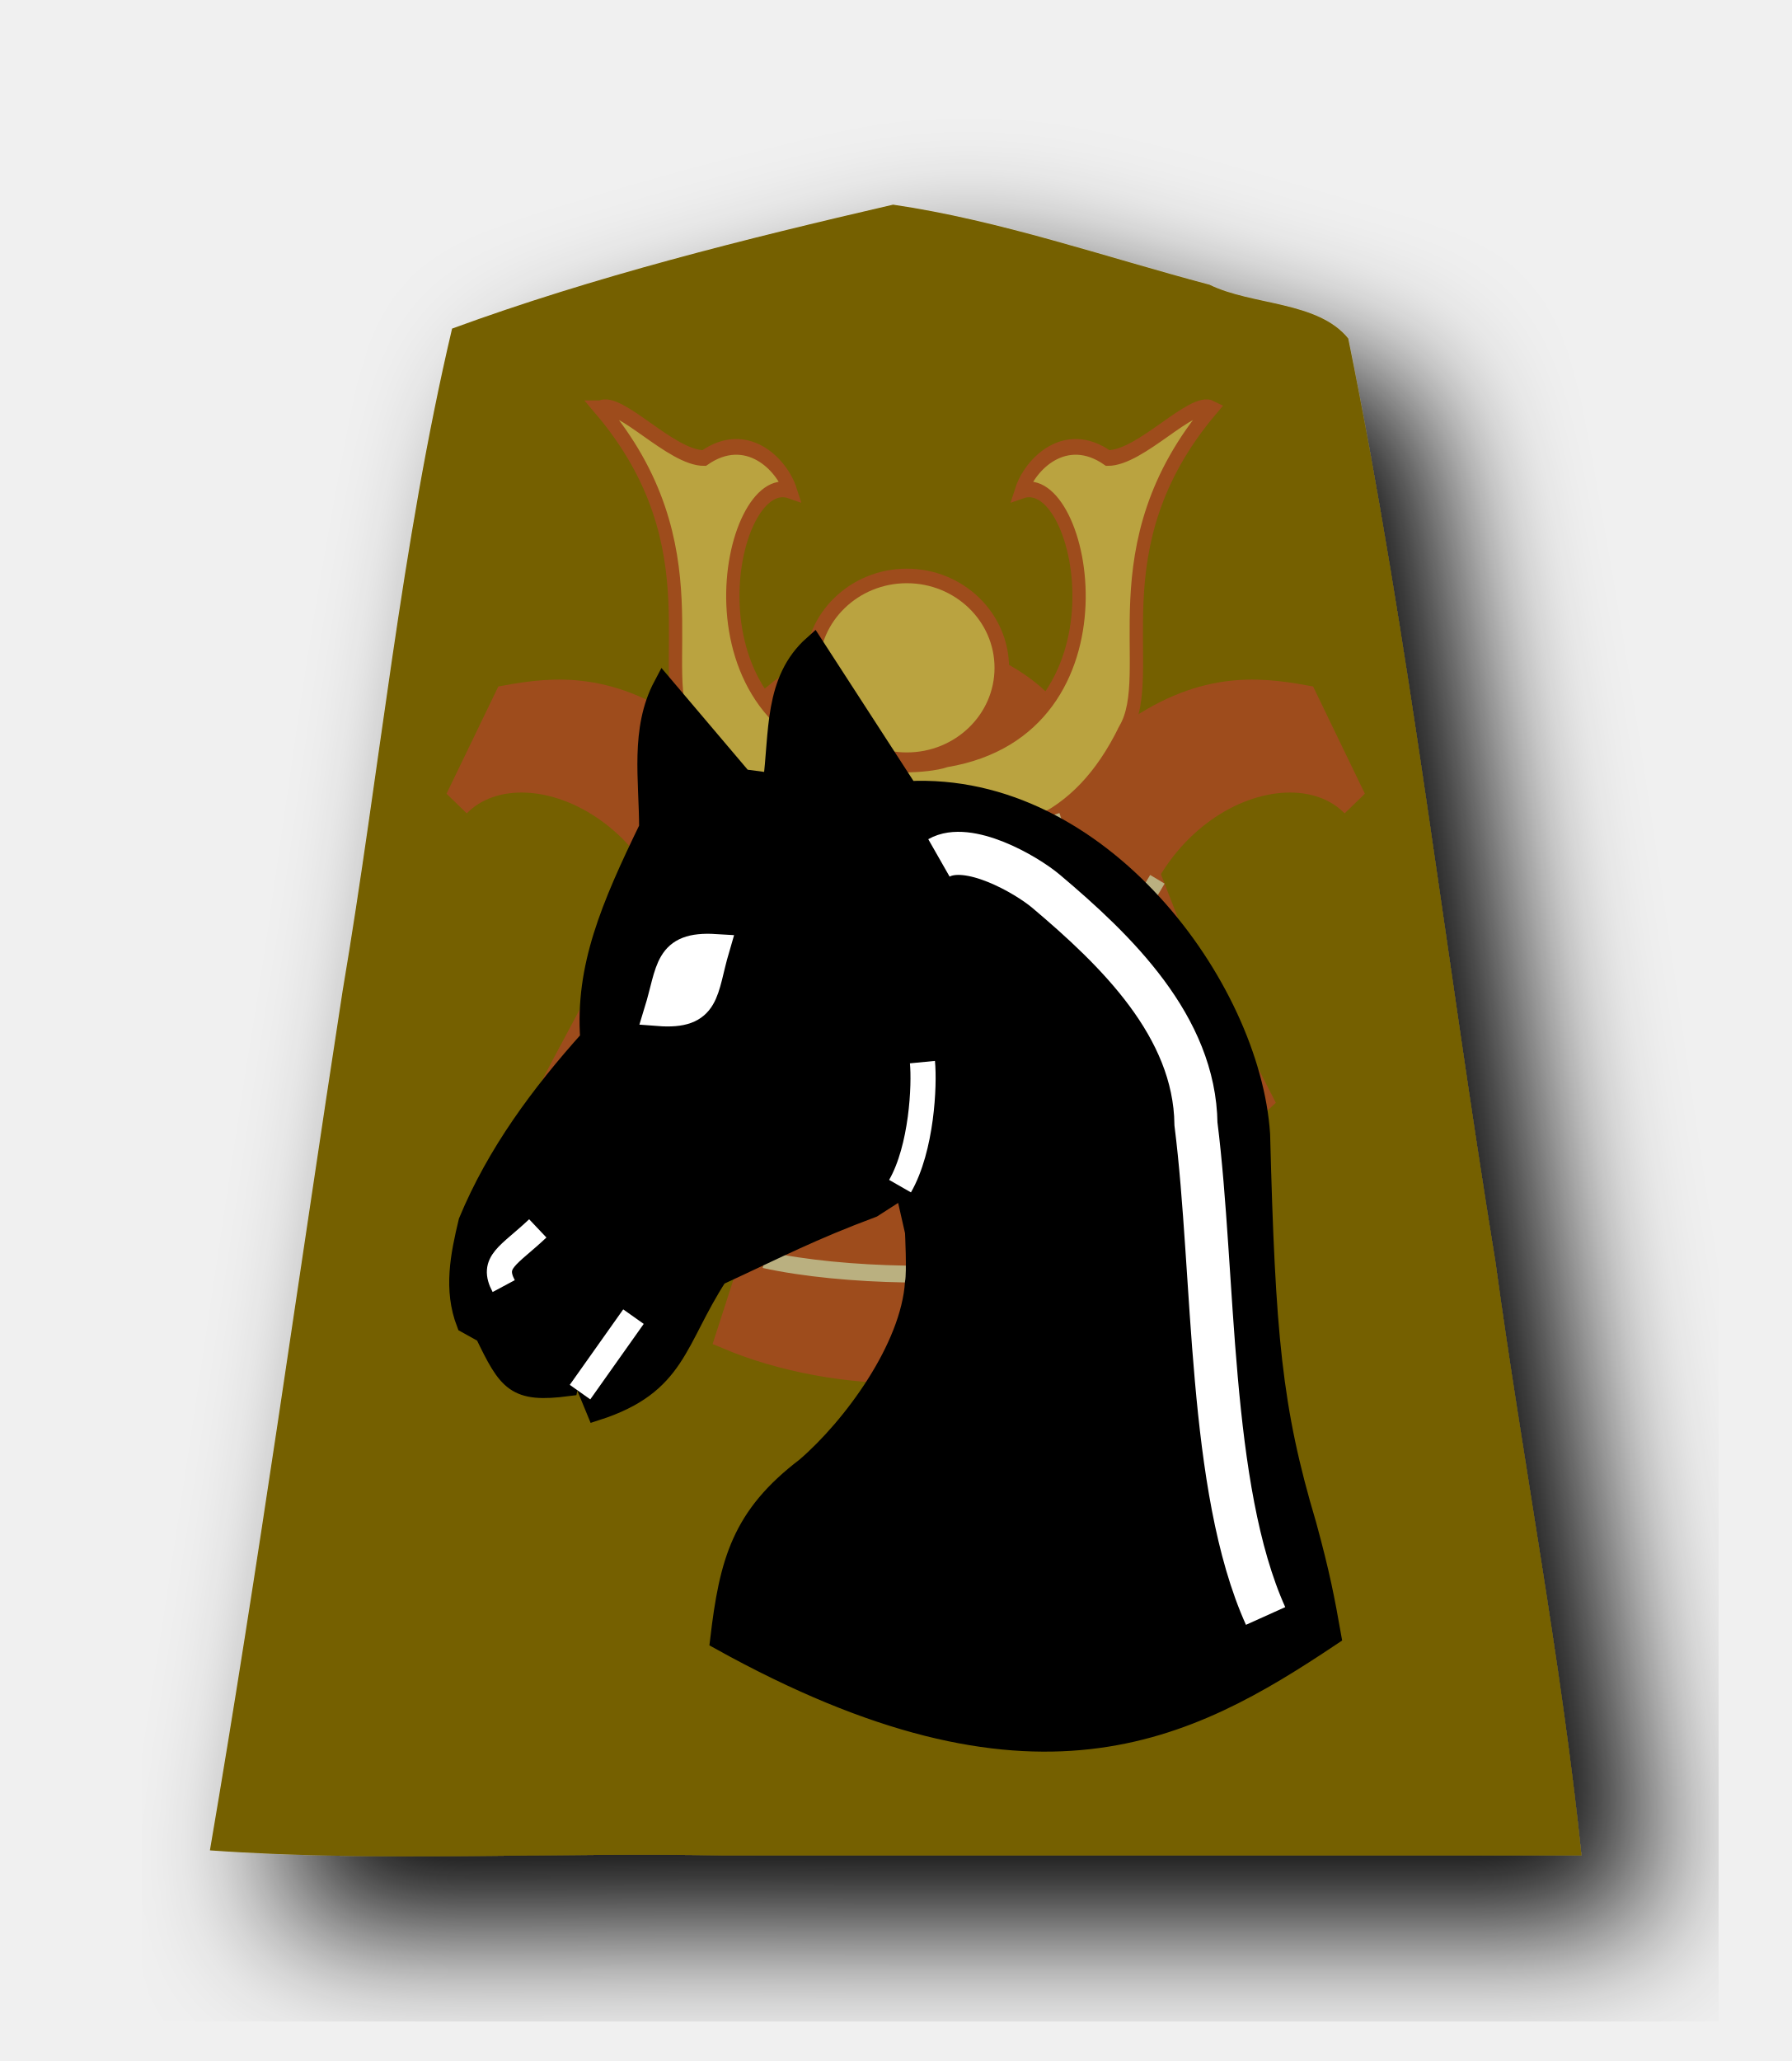
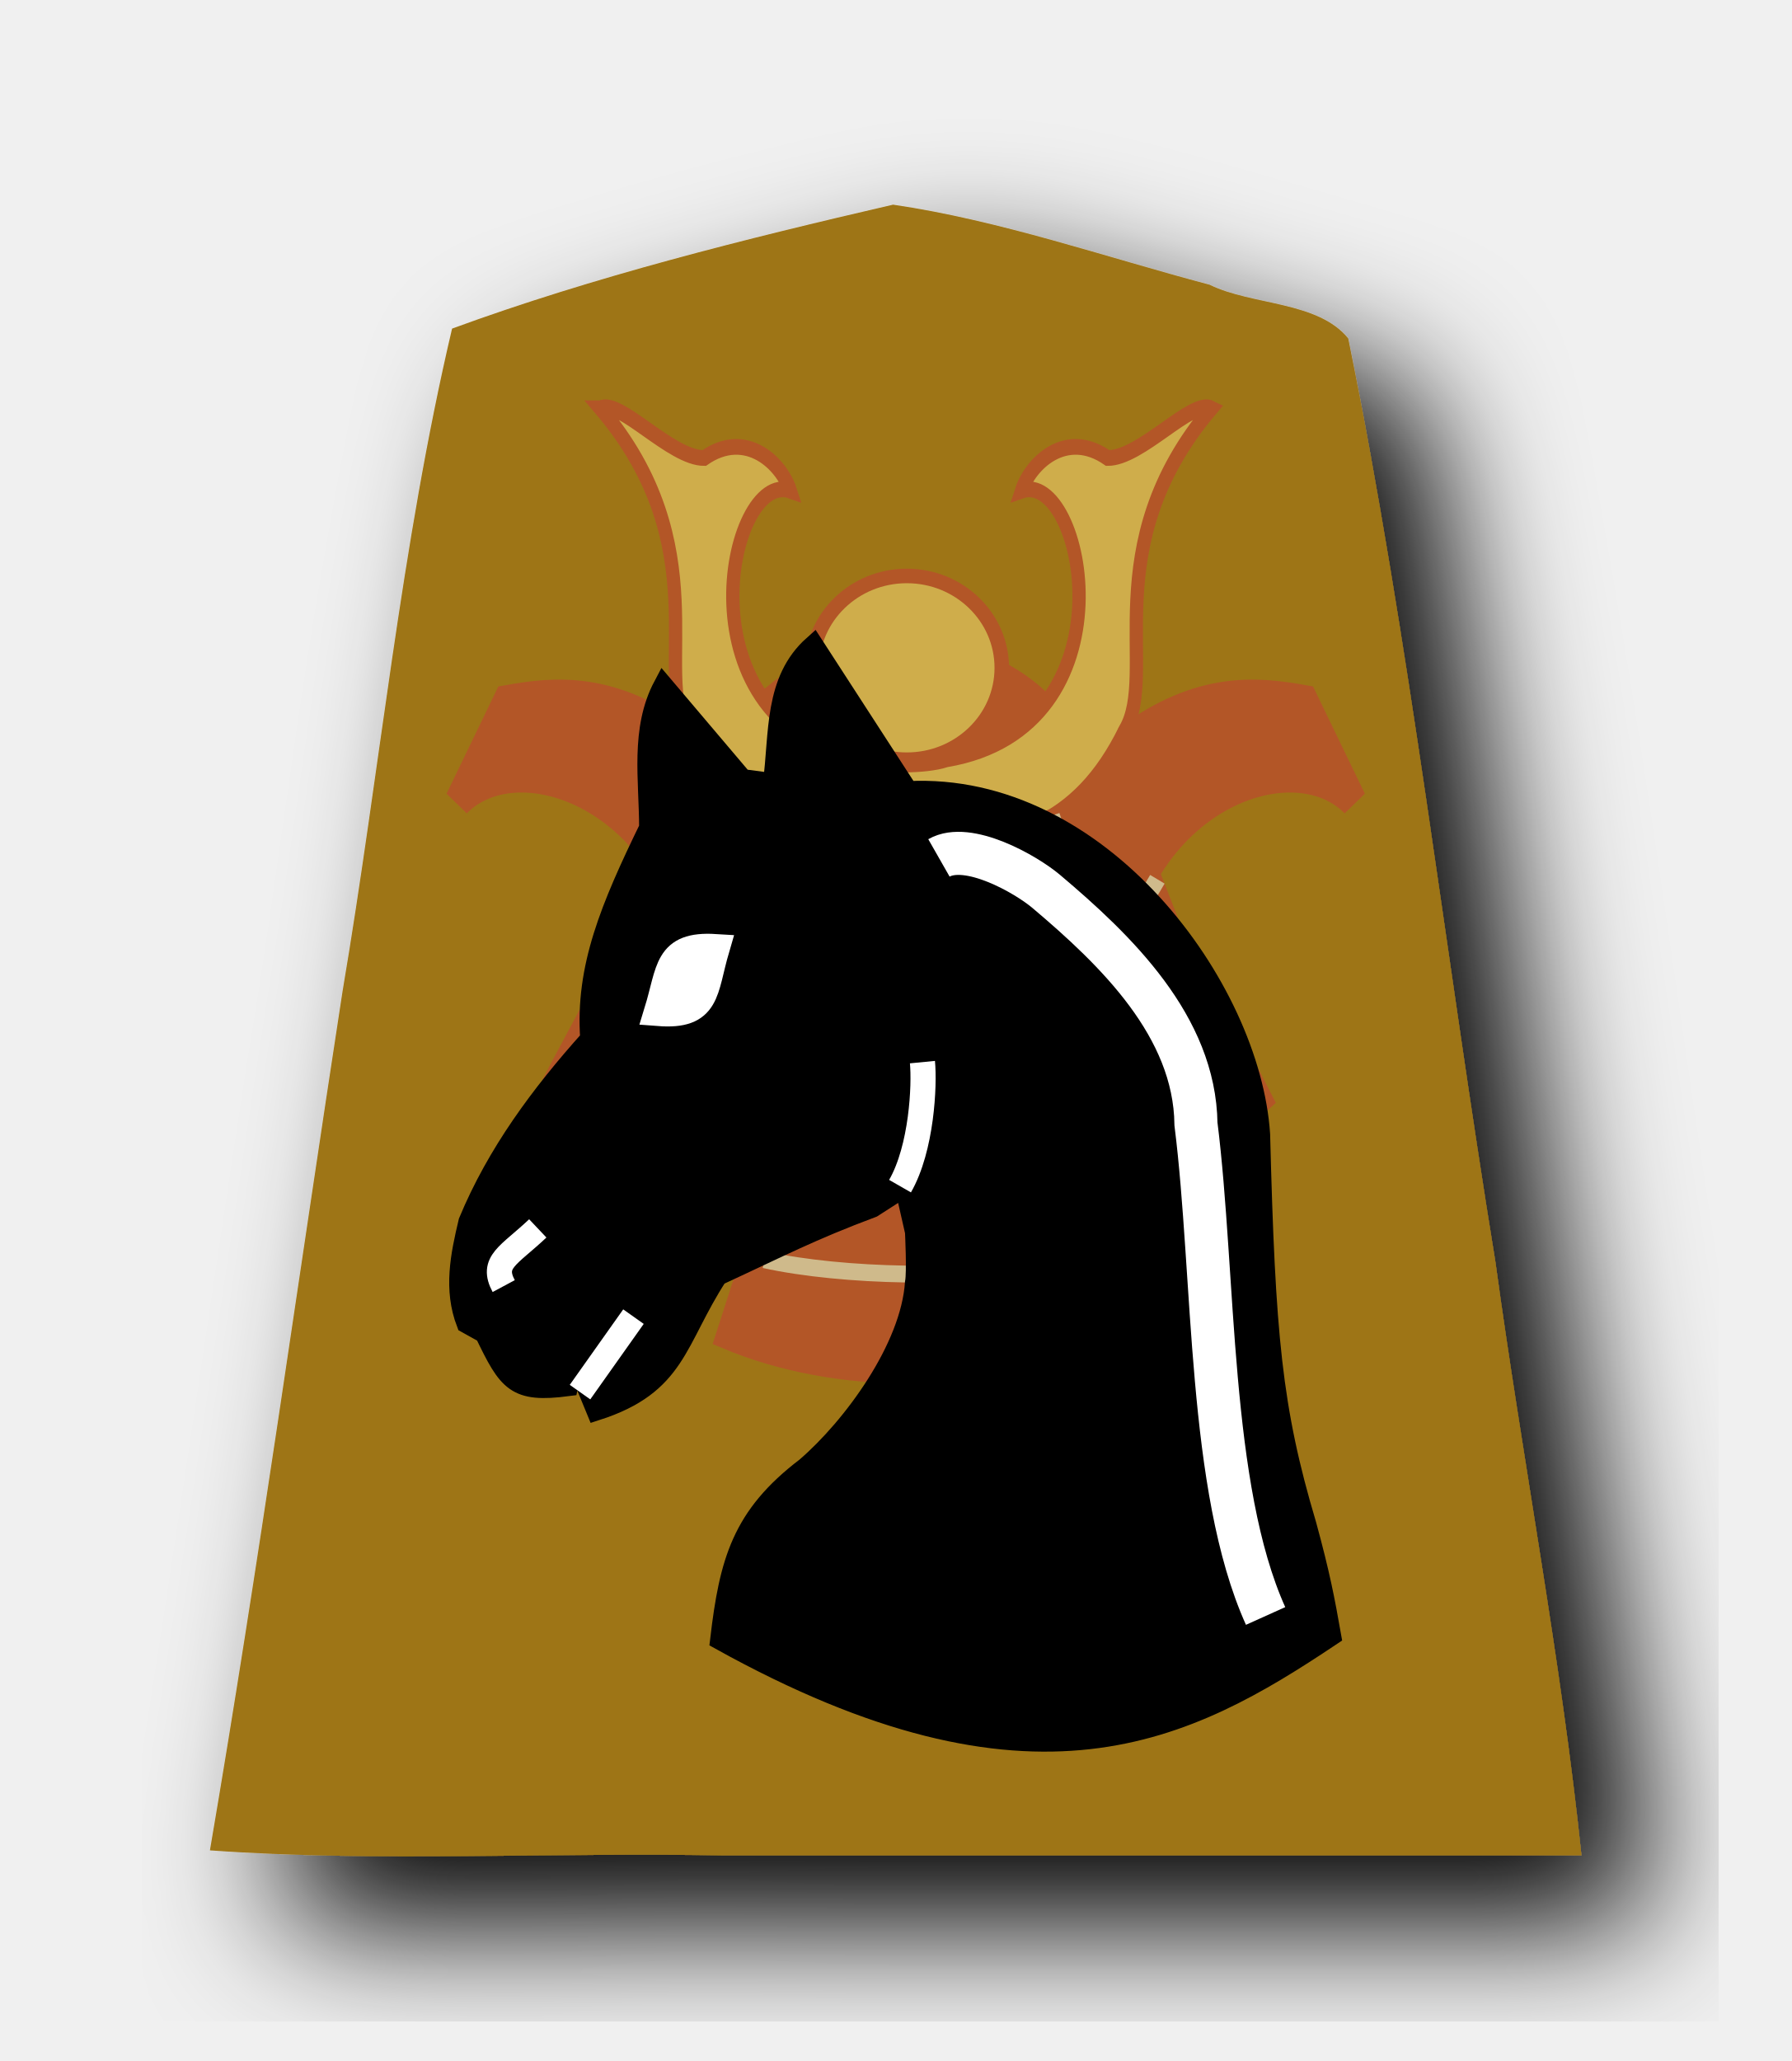
<svg xmlns="http://www.w3.org/2000/svg" width="52.157" height="60" version="1.1" id="svg1717">
  <defs id="defs1721">
    <filter style="color-interpolation-filters:sRGB" id="filter1552">
      <feFlood flood-opacity="0.498" flood-color="rgb(0,0,0)" result="flood" id="feFlood1542" />
      <feComposite in="flood" in2="SourceGraphic" operator="in" result="composite1" id="feComposite1544" />
      <feGaussianBlur in="composite1" stdDeviation="2.5" result="blur" id="feGaussianBlur1546" />
      <feOffset dx="4.57967e-15" dy="4.41314e-15" result="offset" id="feOffset1548" />
      <feComposite in="SourceGraphic" in2="offset" operator="over" result="composite2" id="feComposite1550" />
    </filter>
    <filter style="color-interpolation-filters:sRGB" id="filter1540">
      <feFlood flood-opacity="0.498" flood-color="rgb(0,0,0)" result="flood" id="feFlood1530" />
      <feComposite in="flood" in2="SourceGraphic" operator="in" result="composite1" id="feComposite1532" />
      <feGaussianBlur in="composite1" stdDeviation="2.5" result="blur" id="feGaussianBlur1534" />
      <feOffset dx="4.57967e-15" dy="4.41314e-15" result="offset" id="feOffset1536" />
      <feComposite in="SourceGraphic" in2="offset" operator="over" result="composite2" id="feComposite1538" />
    </filter>
    <filter id="drop-shadow-9">
      <feGaussianBlur in="SourceAlpha" result="blur" stdDeviation="2" id="feGaussianBlur5056" />
      <feOffset result="offsetBlur" dx="2" dy="2" id="feOffset5058" />
      <feBlend in="SourceGraphic" in2="offsetBlur" mode="normal" id="feBlend5060" />
    </filter>
    <filter id="drop-shadow-2">
      <feGaussianBlur in="SourceAlpha" result="blur" stdDeviation="2" id="feGaussianBlur6807" />
      <feOffset result="offsetBlur" dx="2" dy="2" id="feOffset6809" />
      <feBlend in="SourceGraphic" in2="offsetBlur" mode="normal" id="feBlend6811" />
    </filter>
    <filter id="drop-shadow-2-8">
      <feGaussianBlur in="SourceAlpha" result="blur" stdDeviation="2" id="feGaussianBlur6807-2" />
      <feOffset result="offsetBlur" dx="2" dy="2" id="feOffset6809-8" />
      <feBlend in="SourceGraphic" in2="offsetBlur" mode="normal" id="feBlend6811-0" />
    </filter>
    <filter id="drop-shadow-6">
      <feGaussianBlur in="SourceAlpha" result="blur" stdDeviation="2" id="feGaussianBlur5056-9" />
      <feOffset result="offsetBlur" dx="2" dy="2" id="feOffset5058-0" />
      <feBlend in="SourceGraphic" in2="offsetBlur" mode="normal" id="feBlend5060-9" />
    </filter>
    <filter id="drop-shadow-27">
      <feGaussianBlur in="SourceAlpha" result="blur" stdDeviation="2" id="feGaussianBlur5056-5" />
      <feOffset result="offsetBlur" dx="2" dy="2" id="feOffset5058-6" />
      <feBlend in="SourceGraphic" in2="offsetBlur" mode="normal" id="feBlend5060-96" />
    </filter>
    <filter id="drop-shadow-2-88">
      <feGaussianBlur in="SourceAlpha" result="blur" stdDeviation="2" id="feGaussianBlur6807-1" />
      <feOffset result="offsetBlur" dx="2" dy="2" id="feOffset6809-5" />
      <feBlend in="SourceGraphic" in2="offsetBlur" mode="normal" id="feBlend6811-7" />
    </filter>
    <filter id="drop-shadow-2-6">
      <feGaussianBlur in="SourceAlpha" result="blur" stdDeviation="2" id="feGaussianBlur6807-4" />
      <feOffset result="offsetBlur" dx="2" dy="2" id="feOffset6809-6" />
      <feBlend in="SourceGraphic" in2="offsetBlur" mode="normal" id="feBlend6811-8" />
    </filter>
    <filter id="drop-shadow-62">
      <feGaussianBlur in="SourceAlpha" result="blur" stdDeviation="2" id="feGaussianBlur5056-7" />
      <feOffset result="offsetBlur" dx="2" dy="2" id="feOffset5058-9" />
      <feBlend in="SourceGraphic" in2="offsetBlur" mode="normal" id="feBlend5060-1" />
    </filter>
    <filter id="drop-shadow-1">
      <feGaussianBlur in="SourceAlpha" result="blur" stdDeviation="2" id="feGaussianBlur5056-0" />
      <feOffset result="offsetBlur" dx="2" dy="2" id="feOffset5058-7" />
      <feBlend in="SourceGraphic" in2="offsetBlur" mode="normal" id="feBlend5060-4" />
    </filter>
    <filter id="drop-shadow-2-67">
      <feGaussianBlur in="SourceAlpha" result="blur" stdDeviation="2" id="feGaussianBlur6807-7" />
      <feOffset result="offsetBlur" dx="2" dy="2" id="feOffset6809-4" />
      <feBlend in="SourceGraphic" in2="offsetBlur" mode="normal" id="feBlend6811-74" />
    </filter>
    <filter id="drop-shadow-2-86">
      <feGaussianBlur in="SourceAlpha" result="blur" stdDeviation="2" id="feGaussianBlur6807-6" />
      <feOffset result="offsetBlur" dx="2" dy="2" id="feOffset6809-9" />
      <feBlend in="SourceGraphic" in2="offsetBlur" mode="normal" id="feBlend6811-1" />
    </filter>
    <filter id="drop-shadow-22">
      <feGaussianBlur in="SourceAlpha" result="blur" stdDeviation="2" id="feGaussianBlur5056-0-5" />
      <feOffset result="offsetBlur" dx="2" dy="2" id="feOffset5058-0-0" />
      <feBlend in="SourceGraphic" in2="offsetBlur" mode="normal" id="feBlend5060-0" />
    </filter>
    <filter id="drop-shadow-6-1">
      <feGaussianBlur in="SourceAlpha" result="blur" stdDeviation="2" id="feGaussianBlur5056-9-7" />
      <feOffset result="offsetBlur" dx="2" dy="2" id="feOffset5058-0-5" />
      <feBlend in="SourceGraphic" in2="offsetBlur" mode="normal" id="feBlend5060-9-6" />
    </filter>
  </defs>
  <filter id="drop-shadow">
    <feGaussianBlur in="SourceAlpha" result="blur" stdDeviation="2" id="feGaussianBlur1692" />
    <feOffset result="offsetBlur" dx="2" dy="2" id="feOffset1694" />
    <feBlend in="SourceGraphic" in2="offsetBlur" mode="normal" id="feBlend1696" />
  </filter>
  <g id="layer1">
-     <g transform="translate(36.9605,-0.2786773)" id="g5765" style="fill:#756001;fill-opacity:1;filter:url(#drop-shadow-6-1)">
-       <path d="m -10.96,6.237 c -4.319,1 -8.69,2.088 -12.838,3.608 -1.492,6.331 -2.103,12.88 -3.191,19.305 -1.285,8.332 -2.439,16.689 -3.86,24.997 4.847,0.346 10,0.05 14.963,0.148 H 9.085 c -0.585,-5.657 -1.718,-11.523 -2.502,-17.26 -1.462,-8.96 -2.486,-18.012 -4.288,-26.903 -0.885,-1.093 -2.799,-0.957 -4.037,-1.564 -3.053,-0.81 -6.099,-1.875 -9.218,-2.332 z" id="path5763" style="fill:#756001;fill-opacity:1" />
+     <g transform="translate(36.9605,-0.2786773)" id="g5765" style="fill:#9e7519;fill-opacity:1;filter:url(#drop-shadow-6-1)">
+       <path d="m -10.96,6.237 c -4.319,1 -8.69,2.088 -12.838,3.608 -1.492,6.331 -2.103,12.88 -3.191,19.305 -1.285,8.332 -2.439,16.689 -3.86,24.997 4.847,0.346 10,0.05 14.963,0.148 H 9.085 c -0.585,-5.657 -1.718,-11.523 -2.502,-17.26 -1.462,-8.96 -2.486,-18.012 -4.288,-26.903 -0.885,-1.093 -2.799,-0.957 -4.037,-1.564 -3.053,-0.81 -6.099,-1.875 -9.218,-2.332 z" id="path5763" style="fill:#9e7519;fill-opacity:1" />
    </g>
  </g>
  <g id="layer2">
    <g transform="translate(-176.6533,-26.70663)" style="display:inline;opacity:0.5" id="g8011">
      <g id="g7992" transform="translate(0.7627119,5.59322)">
        <g transform="matrix(0.7005504,0,0,0.7005504,30.93845,-14.96561)" id="g4792-8" style="display:inline">
          <g transform="translate(-71.19092,-1.25)" id="g4722-9">
            <g id="g4712-6" transform="translate(31.46625,-52.3259)" style="stroke:#000000;stroke-width:1.2;stroke-miterlimit:4;stroke-dasharray:none">
              <path transform="matrix(0.06852995,0,0,0.08094496,265.4334,113.5891)" id="path4702-1" d="m 89.878,104.459 c 71.228,71.229 31.757,135.821 52.51,165.379 28.871,49.947 71.083,59.605 129.343,59.369 1.132,-0.005 2.27,-0.039 3.413,-0.104 1.143,0.064 2.28,0.099 3.413,0.104 58.26,0.236 100.472,-9.422 129.343,-59.369 20.752,-29.558 -18.718,-94.149 52.51,-165.379 -11.605,-5.015 -42.725,25.605 -62.898,25.525 -25.612,-15.171 -47.031,3.08 -52.251,16.777 37.839,-11.301 70.079,121.468 -45.538,137.914 -7.067,1.971 -16.164,2.514 -24.578,2.719 -8.414,-0.205 -17.511,-0.748 -24.578,-2.719 -115.617,-16.446 -83.377,-149.215 -45.538,-137.914 -5.22,-13.697 -26.639,-31.948 -52.251,-16.777 -20.172,0.08 -51.293,-30.539 -62.898,-25.525 z" style="fill:#ffe680;stroke:#c83737;stroke-width:8.056;stroke-linecap:butt;stroke-linejoin:miter;stroke-miterlimit:4;stroke-dasharray:none;stroke-opacity:1" />
              <path id="path4704-4" d="M 141.488,275.714 C 96.362,247.419 61.476,250.533 32.684,254.909 L 3.205,306.581 c 41.944,-36.203 152.117,6.577 144.443,111.867 7.771,-26.631 28.133,-63.418 39.832,-101.833 m 220.385,-40.901 c 45.126,-28.294 80.012,-25.181 108.804,-20.805 l 29.479,51.672 c -41.944,-36.203 -152.117,6.577 -144.443,111.867 -7.771,-26.631 -28.133,-63.418 -39.832,-101.833" style="fill:#c83737;stroke:#c83737;stroke-width:16.112;stroke-linecap:butt;stroke-linejoin:miter;stroke-miterlimit:4;stroke-dasharray:none;stroke-opacity:1" transform="matrix(0.06852995,0,0,0.08094496,265.4555,113.567)" />
              <path id="path4706-0" d="m 128.121,339.223 -29.443,64.097 c -3.407,-2.033 6.609,9.491 -6.593,1.008 -14.054,23.338 -19.002,29.833 -33.969,54.715 21.968,17.086 24.658,18.309 46.106,25.56 13.293,-25.846 25.739,-42.374 44.638,-83.919 m 270.023,-61.462 29.443,64.097 c 3.407,-2.033 -6.609,9.491 6.593,1.008 14.054,23.338 19.002,29.833 33.969,54.715 -21.968,17.086 -24.658,18.309 -46.106,25.56 -13.293,-25.846 -25.739,-42.374 -44.638,-83.919" style="fill:#c83737;stroke:#c83737;stroke-width:16.112;stroke-linecap:butt;stroke-linejoin:miter;stroke-miterlimit:4;stroke-dasharray:none;stroke-opacity:1" transform="matrix(0.06852995,0,0,0.08094496,265.4334,113.5891)" />
              <path id="path4708-6" d="m 273.604,150.864 c 7.363,3.092 14.48,3.19 21.328,0 l -4.023,-11.781 c -5.552,2.376 -8.767,2.099 -13.5,0.437 z" style="fill:#c83737;stroke:#c83737;stroke-width:1.2;stroke-linecap:butt;stroke-linejoin:miter;stroke-miterlimit:4;stroke-dasharray:none;stroke-opacity:1" />
              <path id="path4710-8" d="m 277.188,142.28 c 4.811,1.655 8.506,2.056 13.826,-0.031" style="fill:none;stroke:#ffffff;stroke-width:1.2;stroke-linecap:butt;stroke-linejoin:miter;stroke-miterlimit:4;stroke-dasharray:none;stroke-opacity:1" />
            </g>
            <path style="fill:none;stroke:#ffffff;stroke-width:0.7;stroke-linecap:butt;stroke-linejoin:miter;stroke-miterlimit:4;stroke-dasharray:none;stroke-opacity:1" d="m 305.232,89.29 c 2.11,3.522 1.59,3.631 1.985,5.204 m 18.988,-5.204 c -2.11,3.522 -1.59,3.631 -1.985,5.204" id="path4716-2" />
            <path style="fill:none;stroke:#ffffff;stroke-width:1px;stroke-linecap:butt;stroke-linejoin:miter;stroke-opacity:1" d="m 305.594,98.601 4.203,-11.856 m 11.863,-0.05 4.059,12.202" id="path4720-4" />
            <path transform="translate(-1.25,3.5625)" id="path4800-6" d="m 304.323,90.316 c 2.375,2.019 2.256,1.307 3.27,2.527 m 21.906,-2.527 c -2.375,2.019 -2.256,1.307 -3.27,2.527" style="fill:none;stroke:#ffffff;stroke-width:0.7;stroke-linecap:butt;stroke-linejoin:miter;stroke-miterlimit:4;stroke-dasharray:none;stroke-opacity:1" />
          </g>
          <path id="path4728-2" d="m 239.024,80.489 c 3.438,-2.881 8.3,-2.42 11.037,0.135 -2.365,3.351 -9.495,2.306 -11.037,-0.135 z" style="fill:#c83737;stroke:#c83737;stroke-width:1px;stroke-linecap:butt;stroke-linejoin:miter;stroke-opacity:1" />
          <ellipse style="opacity:1;fill:#ffe680;fill-opacity:1;stroke:#c83737;stroke-width:0.604;stroke-linecap:butt;stroke-linejoin:miter;stroke-miterlimit:4;stroke-dasharray:none;stroke-opacity:1;paint-order:normal" id="path4730-7" cx="244.601" cy="79.253" rx="3.947" ry="3.818" />
          <path style="fill:#c83737;stroke:#c83737;stroke-width:1px;stroke-linecap:butt;stroke-linejoin:miter;stroke-opacity:1" d="m 240.019,99.645 -1.37,4.685 -0.575,-0.133 -0.928,2.873 c 4.644,1.952 10.662,1.844 14.496,0 l -0.928,-2.873 -0.575,0.133 -1.37,-4.685" id="path4767-7" />
          <path style="fill:none;stroke:#ffffff;stroke-width:0.7;stroke-linecap:butt;stroke-linejoin:miter;stroke-miterlimit:4;stroke-dasharray:none;stroke-opacity:1" d="m 239.875,99.851 c 3.262,0.719 6.238,0.677 9,0.062" id="path4772-3" />
          <path id="path4774-6" d="m 238.687,103.851 c 3.262,0.719 8.551,0.802 11.312,0.188" style="fill:none;stroke:#ffffff;stroke-width:0.7;stroke-linecap:butt;stroke-linejoin:miter;stroke-miterlimit:4;stroke-dasharray:none;stroke-opacity:1" />
        </g>
      </g>
    </g>
  </g>
  <g id="layer3" style="display:inline">
    <g id="g12482" transform="matrix(1.045406,0,0,1.045406,-1.094528,-1.198387)">
      <g transform="matrix(0.7005504,0,0,0.7005504,-244.8044,-23.95103)" id="g8333-3" style="display:inline">
        <g id="g8329-8" transform="matrix(0.5770575,0,0,0.5770575,442.0274,27.09883)" style="stroke-width:1.386;stroke-miterlimit:4;stroke-dasharray:none">
          <path id="path8321-5" d="m -112.144,62.364 c -1.6,3.019 -0.979,6.472 -0.979,9.788 -2.637,5.433 -4.421,9.611 -4.055,14.542 -3.426,3.817 -6.439,7.882 -8.39,12.585 -0.556,2.331 -1.037,4.661 -0.14,6.992 l 1.258,0.699 c 1.623,3.364 2.101,4.109 5.733,3.636 l 0.699,-3.496 0.979,-1.678 -0.699,4.475 0.979,2.377 c 5.562,-1.791 5.436,-4.784 8.354,-9.286 4.416,-2.04 6.332,-3.073 10.663,-4.697 l 1.958,-1.258 2.936,-4.894 -2.657,4.754 0.699,3.076 c 0,0 0.14,2.797 0,3.496 -0.295,4.507 -4.288,9.949 -7.519,12.729 -4.418,3.365 -5.27,6.49 -5.905,11.881 21.57,11.971 32.153,6.364 42.089,-0.28 -0.435,-2.472 -0.771,-4.234 -1.702,-7.638 -2.388,-8.008 -2.832,-13.068 -3.192,-26.9 -0.667,-10.141 -11.049,-24.316 -24.248,-23.643 l -6.515,-10.056 c -2.743,2.442 -2.342,6.067 -2.797,9.508 l -2.097,-0.28 z" style="fill:#000000;stroke:#000000;stroke-width:1.386;stroke-linecap:butt;stroke-linejoin:miter;stroke-miterlimit:4;stroke-dasharray:none;stroke-opacity:1" />
          <path id="path8323-8" d="m -95.839,96.831 c 1.504,-2.624 1.695,-6.973 1.543,-8.544" style="fill:none;stroke:#ffffff;stroke-width:1.732;stroke-linecap:butt;stroke-linejoin:miter;stroke-miterlimit:4;stroke-dasharray:none;stroke-opacity:1" />
          <path id="path8325-7" d="m -108.574,80.454 c -3.305,-0.203 -3.029,1.49 -3.91,4.358 3.366,0.262 3.052,-1.43 3.91,-4.358 z" style="fill:#ffffff;stroke:#ffffff;stroke-width:1.984;stroke-linecap:butt;stroke-linejoin:miter;stroke-miterlimit:4;stroke-dasharray:none;stroke-opacity:1" />
          <path id="path8327-6" d="m -93.159,74.22 c 1.994,-1.137 5.955,1.095 7.399,2.315 4.785,4.041 10.223,9.278 10.309,16.017 1.316,10.47 0.825,25.073 4.797,33.888" style="fill:none;stroke:#ffffff;stroke-width:2.968;stroke-linecap:butt;stroke-linejoin:miter;stroke-miterlimit:4;stroke-dasharray:none;stroke-opacity:1" />
        </g>
        <path style="fill:none;stroke:#ffffff;stroke-width:0.999;stroke-linecap:butt;stroke-linejoin:miter;stroke-miterlimit:4;stroke-dasharray:none;stroke-opacity:1" d="m 374,91.163 2.125,-3" id="path8331-0" />
      </g>
      <path style="display:inline;fill:none;stroke:#ffffff;stroke-width:0.7;stroke-linecap:butt;stroke-linejoin:miter;stroke-miterlimit:4;stroke-dasharray:none;stroke-opacity:1" d="m 15.076,36.961 c -0.362,-0.676 0.138,-0.84 0.949,-1.607" id="path8331-6" />
    </g>
  </g>
</svg>
